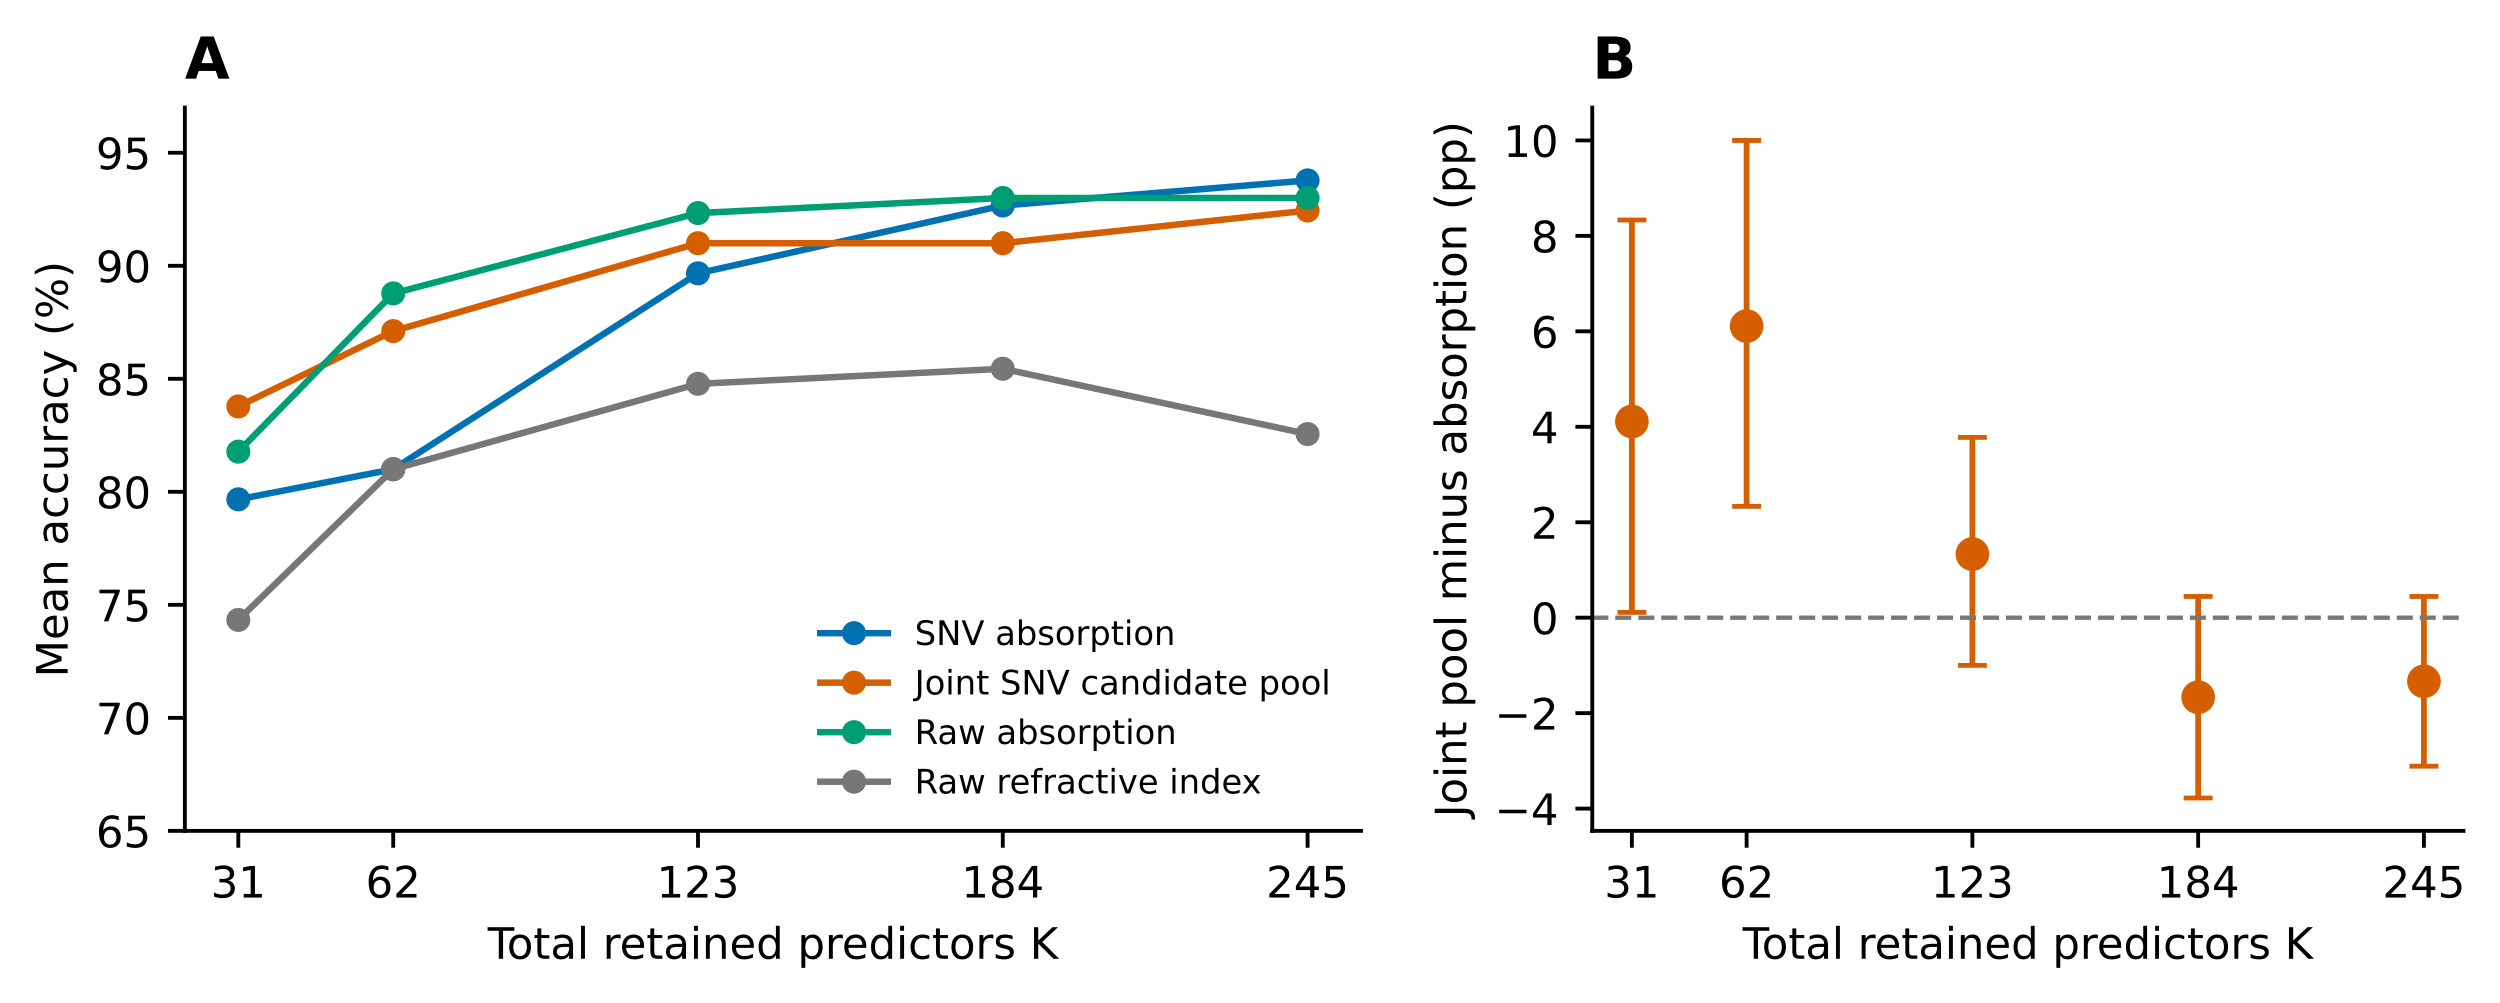
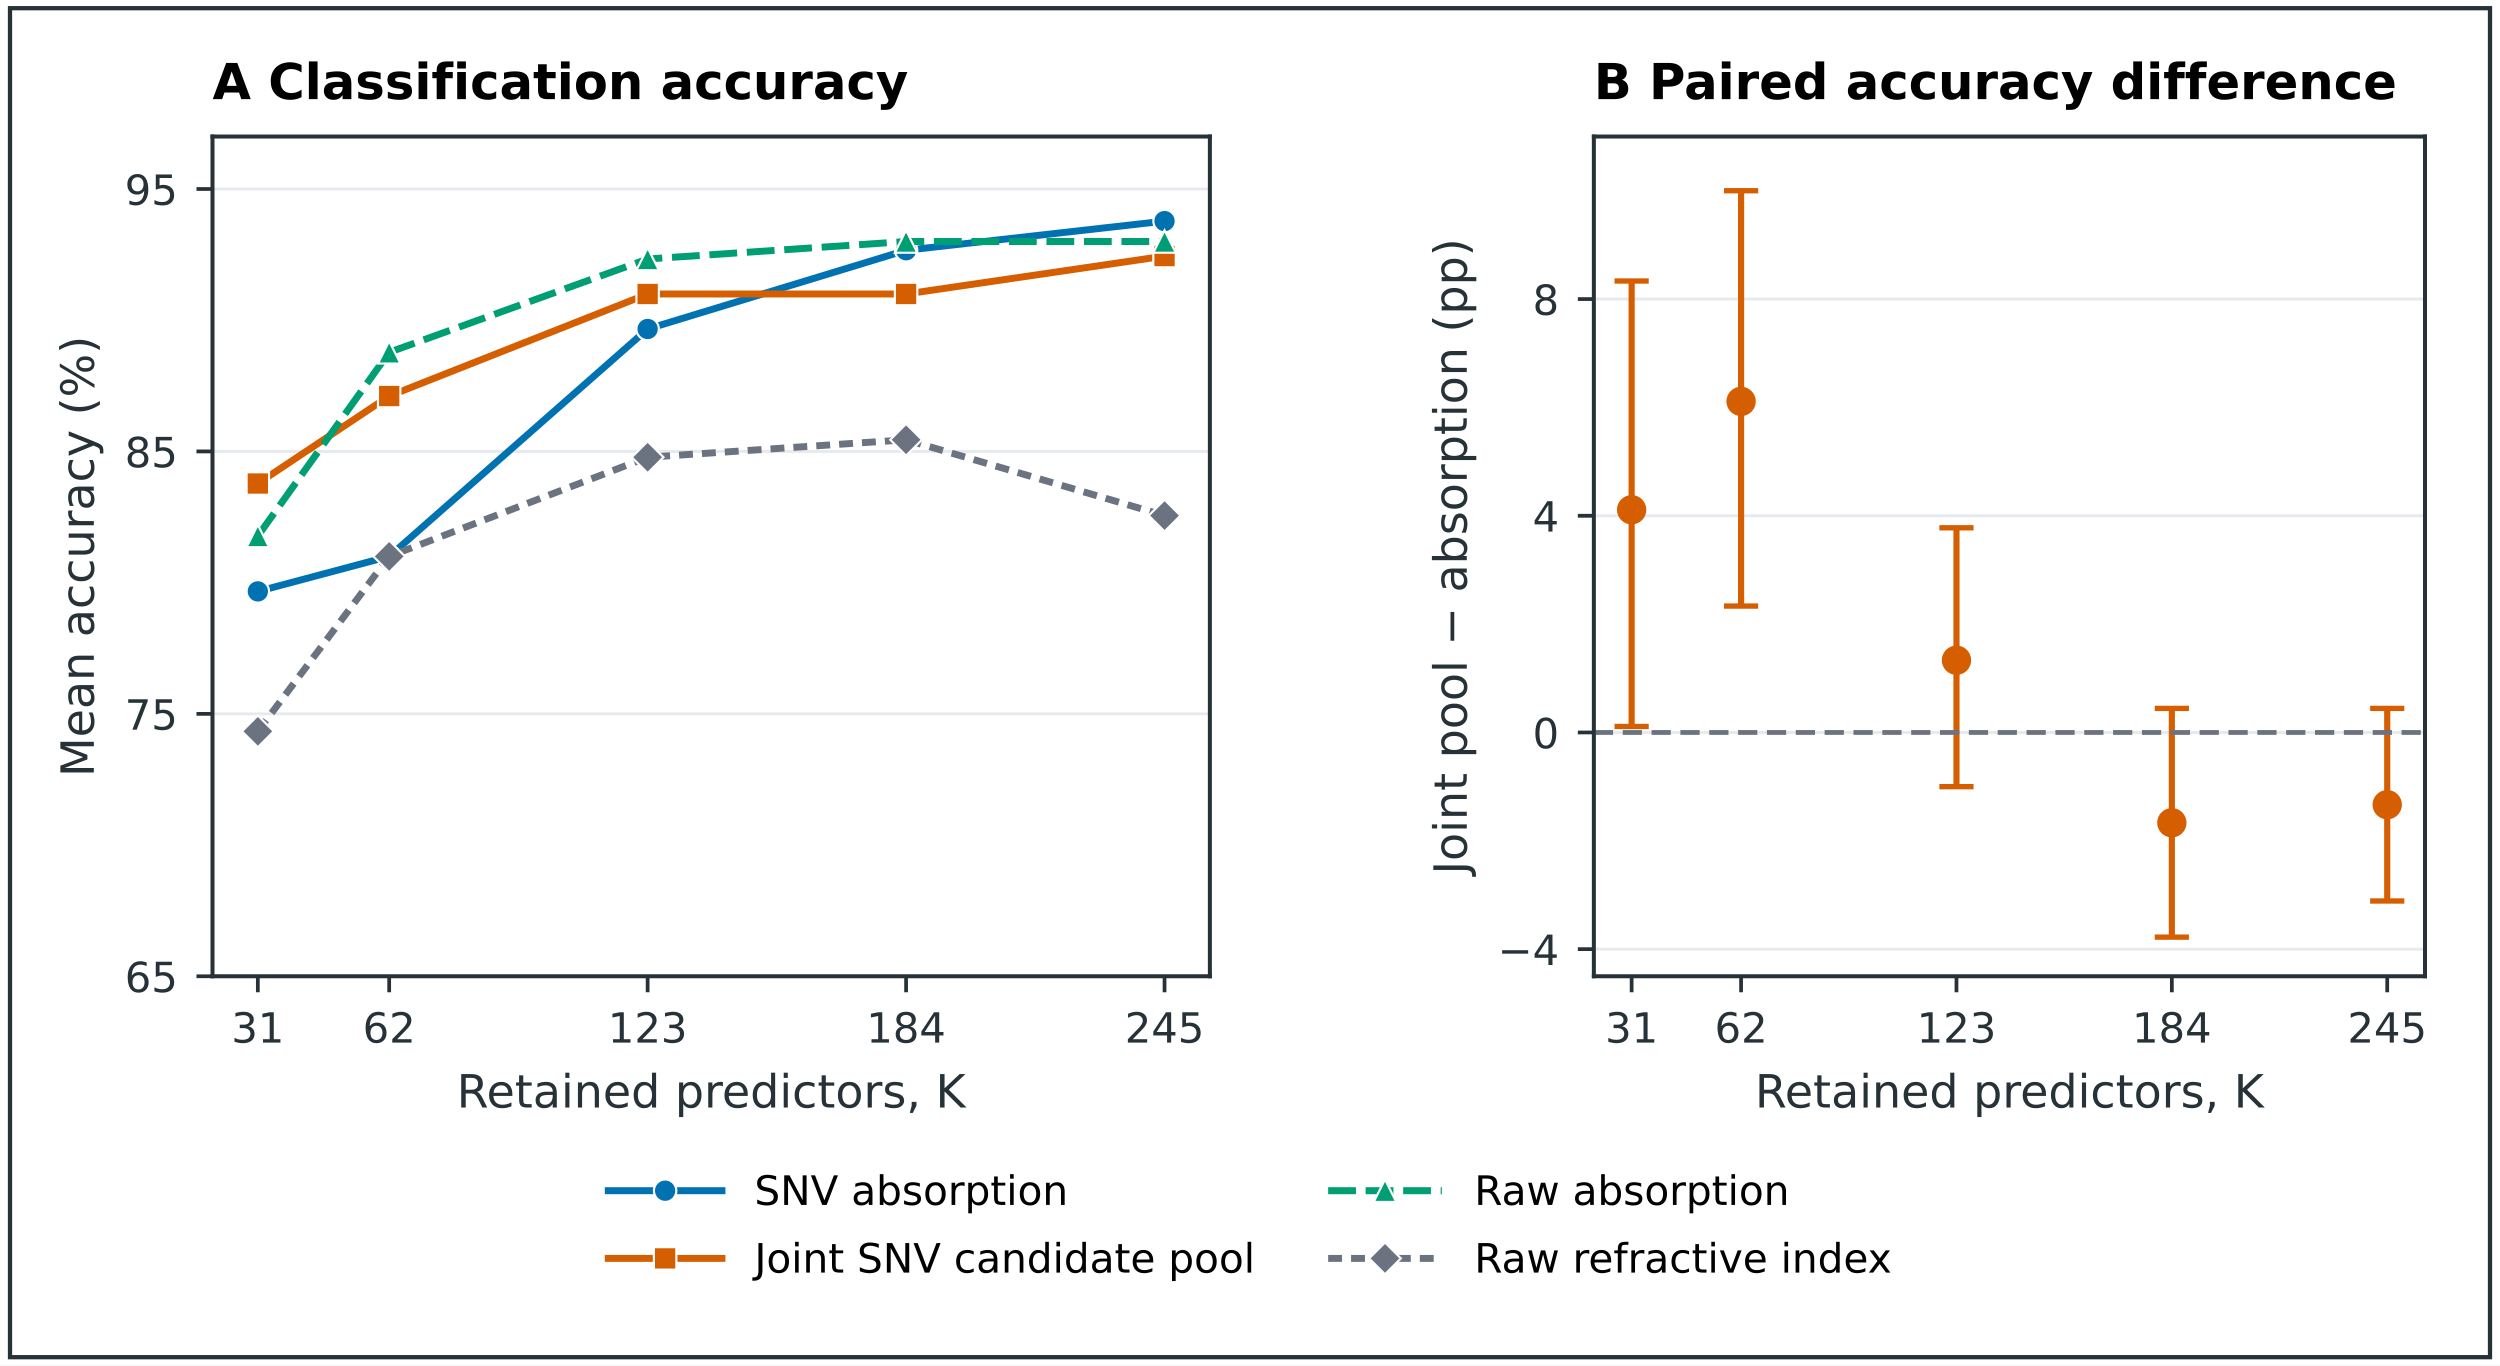
- <svg xmlns="http://www.w3.org/2000/svg" xmlns:xlink="http://www.w3.org/1999/xlink" width="518.826pt" height="208.05pt" viewBox="0 0 518.826 208.05" version="1.1">
+ <svg xmlns="http://www.w3.org/2000/svg" xmlns:xlink="http://www.w3.org/1999/xlink" width="468pt" height="255.6pt" viewBox="0 0 468 255.6" version="1.1">
  <defs>
    <style type="text/css">*{stroke-linejoin: round; stroke-linecap: butt}</style>
  </defs>
  <g id="figure_1">
    <g id="patch_1">
-       <path d="M 0 208.05  L 518.826 208.05  L 518.826 0  L 0 0  z " style="fill: #ffffff" />
+       <path d="M 0 255.6  L 468 255.6  L 468 0  L 0 0  z " style="fill: #ffffff" />
    </g>
    <g id="axes_1">
      <g id="patch_2">
-         <path d="M 38.363 172.43  L 282.456 172.43  L 282.456 22.322  L 38.363 22.322  z " style="fill: #ffffff" />
+         <path d="M 39.78 182.754  L 226.488 182.754  L 226.488 25.56  L 39.78 25.56  z " style="fill: #ffffff" />
      </g>
      <g id="matplotlib.axis_1">
        <g id="xtick_1">
          <g id="line2d_1">
            <defs>
-               <path id="mf575c976ce" d="M 0 0  L 0 3.5  " style="stroke: #000000; stroke-width: 0.8" />
+               <path id="m1b1be70667" d="M 0 0  L 0 3  " style="stroke: #263238; stroke-width: 0.7" />
            </defs>
            <g>
-               <use xlink:href="#mf575c976ce" x="49.458" y="172.43" style="stroke: #000000; stroke-width: 0.8" />
+               <use xlink:href="#m1b1be70667" x="48.267" y="182.754" style="fill: #263238; stroke: #263238; stroke-width: 0.7" />
            </g>
          </g>
          <g id="text_1">
-             <text style="font-size: 9px; font-family: 'DejaVu Sans'; text-anchor: middle" x="49.458" y="186.268" transform="rotate(-0 49.45795 186.2682)">31</text>
+             <text style="font-size: 7.8px; font-family: 'DejaVu Sans'; text-anchor: middle; fill: #263238" x="48.267" y="195.181" transform="rotate(-0 48.26671 195.1808)">31</text>
          </g>
        </g>
        <g id="xtick_2">
          <g id="line2d_2">
            <g>
-               <use xlink:href="#mf575c976ce" x="81.603" y="172.43" style="stroke: #000000; stroke-width: 0.8" />
+               <use xlink:href="#m1b1be70667" x="72.854" y="182.754" style="fill: #263238; stroke: #263238; stroke-width: 0.7" />
            </g>
          </g>
          <g id="text_2">
-             <text style="font-size: 9px; font-family: 'DejaVu Sans'; text-anchor: middle" x="81.603" y="186.268" transform="rotate(-0 81.60274 186.2682)">62</text>
+             <text style="font-size: 7.8px; font-family: 'DejaVu Sans'; text-anchor: middle; fill: #263238" x="72.854" y="195.181" transform="rotate(-0 72.85439 195.1808)">62</text>
          </g>
        </g>
        <g id="xtick_3">
          <g id="line2d_3">
            <g>
-               <use xlink:href="#mf575c976ce" x="144.855" y="172.43" style="stroke: #000000; stroke-width: 0.8" />
+               <use xlink:href="#m1b1be70667" x="121.237" y="182.754" style="fill: #263238; stroke: #263238; stroke-width: 0.7" />
            </g>
          </g>
          <g id="text_3">
-             <text style="font-size: 9px; font-family: 'DejaVu Sans'; text-anchor: middle" x="144.855" y="186.268" transform="rotate(-0 144.8554 186.2682)">123</text>
+             <text style="font-size: 7.8px; font-family: 'DejaVu Sans'; text-anchor: middle; fill: #263238" x="121.237" y="195.181" transform="rotate(-0 121.2366 195.1808)">123</text>
          </g>
        </g>
        <g id="xtick_4">
          <g id="line2d_4">
            <g>
-               <use xlink:href="#mf575c976ce" x="208.108" y="172.43" style="stroke: #000000; stroke-width: 0.8" />
+               <use xlink:href="#m1b1be70667" x="169.619" y="182.754" style="fill: #263238; stroke: #263238; stroke-width: 0.7" />
            </g>
          </g>
          <g id="text_4">
-             <text style="font-size: 9px; font-family: 'DejaVu Sans'; text-anchor: middle" x="208.108" y="186.268" transform="rotate(-0 208.108 186.2682)">184</text>
+             <text style="font-size: 7.8px; font-family: 'DejaVu Sans'; text-anchor: middle; fill: #263238" x="169.619" y="195.181" transform="rotate(-0 169.6188 195.1808)">184</text>
          </g>
        </g>
        <g id="xtick_5">
          <g id="line2d_5">
            <g>
-               <use xlink:href="#mf575c976ce" x="271.361" y="172.43" style="stroke: #000000; stroke-width: 0.8" />
+               <use xlink:href="#m1b1be70667" x="218.001" y="182.754" style="fill: #263238; stroke: #263238; stroke-width: 0.7" />
            </g>
          </g>
          <g id="text_5">
-             <text style="font-size: 9px; font-family: 'DejaVu Sans'; text-anchor: middle" x="271.361" y="186.268" transform="rotate(-0 271.3607 186.2682)">245</text>
+             <text style="font-size: 7.8px; font-family: 'DejaVu Sans'; text-anchor: middle; fill: #263238" x="218.001" y="195.181" transform="rotate(-0 218.001 195.1808)">245</text>
          </g>
        </g>
        <g id="text_6">
-           <text style="font-size: 9px; font-family: 'DejaVu Sans'; text-anchor: middle" x="160.409" y="198.979" transform="rotate(-0 160.4093 198.9785)">Total retained predictors K</text>
+           <text style="font-size: 8.6px; font-family: 'DejaVu Sans'; text-anchor: middle; fill: #263238" x="133.134" y="207.338" transform="rotate(-0 133.1339 207.3376)">Retained predictors, K</text>
        </g>
      </g>
      <g id="matplotlib.axis_2">
        <g id="ytick_1">
          <g id="line2d_6">
+             <path d="M 39.78 182.754  L 226.488 182.754  " clip-path="url(#p1dfb29a279)" style="fill: none; stroke: #e6e9ed; stroke-width: 0.55; stroke-linecap: square" />
+           </g>
+           <g id="line2d_7">
            <defs>
-               <path id="m5dc27bcf8a" d="M 0 0  L -3.5 0  " style="stroke: #000000; stroke-width: 0.8" />
+               <path id="m1a079ee093" d="M 0 0  L -3 0  " style="stroke: #263238; stroke-width: 0.7" />
            </defs>
            <g>
-               <use xlink:href="#m5dc27bcf8a" x="38.363" y="172.43" style="stroke: #000000; stroke-width: 0.8" />
+               <use xlink:href="#m1a079ee093" x="39.78" y="182.754" style="fill: #263238; stroke: #263238; stroke-width: 0.7" />
            </g>
          </g>
          <g id="text_7">
-             <text style="font-size: 9px; font-family: 'DejaVu Sans'; text-anchor: end" x="31.363" y="175.849" transform="rotate(-0 31.36281 175.8489)">65</text>
+             <text style="font-size: 7.8px; font-family: 'DejaVu Sans'; text-anchor: end; fill: #263238" x="33.28" y="185.717" transform="rotate(-0 33.28 185.7174)">65</text>
          </g>
        </g>
        <g id="ytick_2">
-           <g id="line2d_7">
-             <g>
-               <use xlink:href="#m5dc27bcf8a" x="38.363" y="148.975" style="stroke: #000000; stroke-width: 0.8" />
+           <g id="line2d_8">
+             <path d="M 39.78 133.631  L 226.488 133.631  " clip-path="url(#p1dfb29a279)" style="fill: none; stroke: #e6e9ed; stroke-width: 0.55; stroke-linecap: square" />
+           </g>
+           <g id="line2d_9">
+             <g>
+               <use xlink:href="#m1a079ee093" x="39.78" y="133.631" style="fill: #263238; stroke: #263238; stroke-width: 0.7" />
            </g>
          </g>
          <g id="text_8">
-             <text style="font-size: 9px; font-family: 'DejaVu Sans'; text-anchor: end" x="31.363" y="152.395" transform="rotate(-0 31.36281 152.3947)">70</text>
+             <text style="font-size: 7.8px; font-family: 'DejaVu Sans'; text-anchor: end; fill: #263238" x="33.28" y="136.594" transform="rotate(-0 33.28 136.5943)">75</text>
          </g>
        </g>
        <g id="ytick_3">
-           <g id="line2d_8">
-             <g>
-               <use xlink:href="#m5dc27bcf8a" x="38.363" y="125.521" style="stroke: #000000; stroke-width: 0.8" />
+           <g id="line2d_10">
+             <path d="M 39.78 84.508  L 226.488 84.508  " clip-path="url(#p1dfb29a279)" style="fill: none; stroke: #e6e9ed; stroke-width: 0.55; stroke-linecap: square" />
+           </g>
+           <g id="line2d_11">
+             <g>
+               <use xlink:href="#m1a079ee093" x="39.78" y="84.508" style="fill: #263238; stroke: #263238; stroke-width: 0.7" />
            </g>
          </g>
          <g id="text_9">
-             <text style="font-size: 9px; font-family: 'DejaVu Sans'; text-anchor: end" x="31.363" y="128.94" transform="rotate(-0 31.36281 128.9404)">75</text>
+             <text style="font-size: 7.8px; font-family: 'DejaVu Sans'; text-anchor: end; fill: #263238" x="33.28" y="87.471" transform="rotate(-0 33.28 87.47114)">85</text>
          </g>
        </g>
        <g id="ytick_4">
-           <g id="line2d_9">
-             <g>
-               <use xlink:href="#m5dc27bcf8a" x="38.363" y="102.067" style="stroke: #000000; stroke-width: 0.8" />
+           <g id="line2d_12">
+             <path d="M 39.78 35.385  L 226.488 35.385  " clip-path="url(#p1dfb29a279)" style="fill: none; stroke: #e6e9ed; stroke-width: 0.55; stroke-linecap: square" />
+           </g>
+           <g id="line2d_13">
+             <g>
+               <use xlink:href="#m1a079ee093" x="39.78" y="35.385" style="fill: #263238; stroke: #263238; stroke-width: 0.7" />
            </g>
          </g>
          <g id="text_10">
-             <text style="font-size: 9px; font-family: 'DejaVu Sans'; text-anchor: end" x="31.363" y="105.486" transform="rotate(-0 31.36281 105.4862)">80</text>
-           </g>
-         </g>
-         <g id="ytick_5">
-           <g id="line2d_10">
-             <g>
-               <use xlink:href="#m5dc27bcf8a" x="38.363" y="78.613" style="stroke: #000000; stroke-width: 0.8" />
-             </g>
-           </g>
-           <g id="text_11">
-             <text style="font-size: 9px; font-family: 'DejaVu Sans'; text-anchor: end" x="31.363" y="82.032" transform="rotate(-0 31.36281 82.03191)">85</text>
-           </g>
-         </g>
-         <g id="ytick_6">
-           <g id="line2d_11">
-             <g>
-               <use xlink:href="#m5dc27bcf8a" x="38.363" y="55.158" style="stroke: #000000; stroke-width: 0.8" />
-             </g>
-           </g>
-           <g id="text_12">
-             <text style="font-size: 9px; font-family: 'DejaVu Sans'; text-anchor: end" x="31.363" y="58.578" transform="rotate(-0 31.36281 58.57766)">90</text>
-           </g>
-         </g>
-         <g id="ytick_7">
-           <g id="line2d_12">
-             <g>
-               <use xlink:href="#m5dc27bcf8a" x="38.363" y="31.704" style="stroke: #000000; stroke-width: 0.8" />
-             </g>
-           </g>
-           <g id="text_13">
-             <text style="font-size: 9px; font-family: 'DejaVu Sans'; text-anchor: end" x="31.363" y="35.123" transform="rotate(-0 31.36281 35.12341)">95</text>
-           </g>
-         </g>
-         <g id="text_14">
-           <text style="font-size: 9px; font-family: 'DejaVu Sans'; text-anchor: middle" x="14.039" y="97.376" transform="rotate(-90 14.03859 97.37601)">Mean accuracy (%)</text>
-         </g>
-       </g>
-       <g id="line2d_13">
-         <path d="M 49.458 103.63  L 81.603 97.376  L 144.855 56.722  L 208.108 42.649  L 271.361 37.437  " clip-path="url(#pa8589ec2aa)" style="fill: none; stroke: #0072b2; stroke-width: 1.35; stroke-linecap: square" />
-         <defs>
-           <path id="m57467e9662" d="M 0 2  C 0.53 2 1.039 1.789 1.414 1.414  C 1.789 1.039 2 0.53 2 0  C 2 -0.53 1.789 -1.039 1.414 -1.414  C 1.039 -1.789 0.53 -2 0 -2  C -0.53 -2 -1.039 -1.789 -1.414 -1.414  C -1.789 -1.039 -2 -0.53 -2 0  C -2 0.53 -1.789 1.039 -1.414 1.414  C -1.039 1.789 -0.53 2 0 2  z " style="stroke: #0072b2" />
-         </defs>
-         <g clip-path="url(#pa8589ec2aa)">
-           <use xlink:href="#m57467e9662" x="49.458" y="103.63" style="fill: #0072b2; stroke: #0072b2" />
-           <use xlink:href="#m57467e9662" x="81.603" y="97.376" style="fill: #0072b2; stroke: #0072b2" />
-           <use xlink:href="#m57467e9662" x="144.855" y="56.722" style="fill: #0072b2; stroke: #0072b2" />
-           <use xlink:href="#m57467e9662" x="208.108" y="42.649" style="fill: #0072b2; stroke: #0072b2" />
-           <use xlink:href="#m57467e9662" x="271.361" y="37.437" style="fill: #0072b2; stroke: #0072b2" />
+             <text style="font-size: 7.8px; font-family: 'DejaVu Sans'; text-anchor: end; fill: #263238" x="33.28" y="38.348" transform="rotate(-0 33.28 38.34802)">95</text>
+           </g>
+         </g>
+         <g id="text_11">
+           <text style="font-size: 8.6px; font-family: 'DejaVu Sans'; text-anchor: middle; fill: #263238" x="17.566" y="104.157" transform="rotate(-90 17.56597 104.157)">Mean accuracy (%)</text>
        </g>
      </g>
      <g id="line2d_14">
-         <path d="M 49.458 84.346  L 81.603 68.71  L 144.855 50.468  L 208.108 50.468  L 271.361 43.692  " clip-path="url(#pa8589ec2aa)" style="fill: none; stroke: #d55e00; stroke-width: 1.35; stroke-linecap: square" />
-         <defs>
-           <path id="m0051be40e2" d="M 0 2  C 0.53 2 1.039 1.789 1.414 1.414  C 1.789 1.039 2 0.53 2 0  C 2 -0.53 1.789 -1.039 1.414 -1.414  C 1.039 -1.789 0.53 -2 0 -2  C -0.53 -2 -1.039 -1.789 -1.414 -1.414  C -1.789 -1.039 -2 -0.53 -2 0  C -2 0.53 -1.789 1.039 -1.414 1.414  C -1.039 1.789 -0.53 2 0 2  z " style="stroke: #d55e00" />
-         </defs>
-         <g clip-path="url(#pa8589ec2aa)">
-           <use xlink:href="#m0051be40e2" x="49.458" y="84.346" style="fill: #d55e00; stroke: #d55e00" />
-           <use xlink:href="#m0051be40e2" x="81.603" y="68.71" style="fill: #d55e00; stroke: #d55e00" />
-           <use xlink:href="#m0051be40e2" x="144.855" y="50.468" style="fill: #d55e00; stroke: #d55e00" />
-           <use xlink:href="#m0051be40e2" x="208.108" y="50.468" style="fill: #d55e00; stroke: #d55e00" />
-           <use xlink:href="#m0051be40e2" x="271.361" y="43.692" style="fill: #d55e00; stroke: #d55e00" />
+         <path d="M 48.267 110.707  L 72.854 104.157  L 121.237 61.584  L 169.619 46.847  L 218.001 41.389  " clip-path="url(#p1dfb29a279)" style="fill: none; stroke: #0072b2; stroke-width: 1.3; stroke-linecap: square" />
+         <defs>
+           <path id="mb571ac31fa" d="M 0 2.1  C 0.557 2.1 1.091 1.879 1.485 1.485  C 1.879 1.091 2.1 0.557 2.1 0  C 2.1 -0.557 1.879 -1.091 1.485 -1.485  C 1.091 -1.879 0.557 -2.1 0 -2.1  C -0.557 -2.1 -1.091 -1.879 -1.485 -1.485  C -1.879 -1.091 -2.1 -0.557 -2.1 0  C -2.1 0.557 -1.879 1.091 -1.485 1.485  C -1.091 1.879 -0.557 2.1 0 2.1  z " style="stroke: #ffffff; stroke-width: 0.4" />
+         </defs>
+         <g clip-path="url(#p1dfb29a279)">
+           <use xlink:href="#mb571ac31fa" x="48.267" y="110.707" style="fill: #0072b2; stroke: #ffffff; stroke-width: 0.4" />
+           <use xlink:href="#mb571ac31fa" x="72.854" y="104.157" style="fill: #0072b2; stroke: #ffffff; stroke-width: 0.4" />
+           <use xlink:href="#mb571ac31fa" x="121.237" y="61.584" style="fill: #0072b2; stroke: #ffffff; stroke-width: 0.4" />
+           <use xlink:href="#mb571ac31fa" x="169.619" y="46.847" style="fill: #0072b2; stroke: #ffffff; stroke-width: 0.4" />
+           <use xlink:href="#mb571ac31fa" x="218.001" y="41.389" style="fill: #0072b2; stroke: #ffffff; stroke-width: 0.4" />
        </g>
      </g>
      <g id="line2d_15">
-         <path d="M 49.458 93.728  L 81.603 60.892  L 144.855 44.213  L 208.108 41.086  L 271.361 41.086  " clip-path="url(#pa8589ec2aa)" style="fill: none; stroke: #009e73; stroke-width: 1.35; stroke-linecap: square" />
-         <defs>
-           <path id="m05fef86a44" d="M 0 2  C 0.53 2 1.039 1.789 1.414 1.414  C 1.789 1.039 2 0.53 2 0  C 2 -0.53 1.789 -1.039 1.414 -1.414  C 1.039 -1.789 0.53 -2 0 -2  C -0.53 -2 -1.039 -1.789 -1.414 -1.414  C -1.789 -1.039 -2 -0.53 -2 0  C -2 0.53 -1.789 1.039 -1.414 1.414  C -1.039 1.789 -0.53 2 0 2  z " style="stroke: #009e73" />
-         </defs>
-         <g clip-path="url(#pa8589ec2aa)">
-           <use xlink:href="#m05fef86a44" x="49.458" y="93.728" style="fill: #009e73; stroke: #009e73" />
-           <use xlink:href="#m05fef86a44" x="81.603" y="60.892" style="fill: #009e73; stroke: #009e73" />
-           <use xlink:href="#m05fef86a44" x="144.855" y="44.213" style="fill: #009e73; stroke: #009e73" />
-           <use xlink:href="#m05fef86a44" x="208.108" y="41.086" style="fill: #009e73; stroke: #009e73" />
-           <use xlink:href="#m05fef86a44" x="271.361" y="41.086" style="fill: #009e73; stroke: #009e73" />
+         <path d="M 48.267 90.512  L 72.854 74.137  L 121.237 55.034  L 169.619 55.034  L 218.001 47.938  " clip-path="url(#p1dfb29a279)" style="fill: none; stroke: #d55e00; stroke-width: 1.3; stroke-linecap: square" />
+         <defs>
+           <path id="m052ee39842" d="M -2.1 2.1  L 2.1 2.1  L 2.1 -2.1  L -2.1 -2.1  z " style="stroke: #ffffff; stroke-width: 0.4; stroke-linejoin: miter" />
+         </defs>
+         <g clip-path="url(#p1dfb29a279)">
+           <use xlink:href="#m052ee39842" x="48.267" y="90.512" style="fill: #d55e00; stroke: #ffffff; stroke-width: 0.4; stroke-linejoin: miter" />
+           <use xlink:href="#m052ee39842" x="72.854" y="74.137" style="fill: #d55e00; stroke: #ffffff; stroke-width: 0.4; stroke-linejoin: miter" />
+           <use xlink:href="#m052ee39842" x="121.237" y="55.034" style="fill: #d55e00; stroke: #ffffff; stroke-width: 0.4; stroke-linejoin: miter" />
+           <use xlink:href="#m052ee39842" x="169.619" y="55.034" style="fill: #d55e00; stroke: #ffffff; stroke-width: 0.4; stroke-linejoin: miter" />
+           <use xlink:href="#m052ee39842" x="218.001" y="47.938" style="fill: #d55e00; stroke: #ffffff; stroke-width: 0.4; stroke-linejoin: miter" />
        </g>
      </g>
      <g id="line2d_16">
-         <path d="M 49.458 128.648  L 81.603 97.376  L 144.855 79.655  L 208.108 76.528  L 271.361 90.079  " clip-path="url(#pa8589ec2aa)" style="fill: none; stroke: #777777; stroke-width: 1.35; stroke-linecap: square" />
-         <defs>
-           <path id="mbfb4251f4c" d="M 0 2  C 0.53 2 1.039 1.789 1.414 1.414  C 1.789 1.039 2 0.53 2 0  C 2 -0.53 1.789 -1.039 1.414 -1.414  C 1.039 -1.789 0.53 -2 0 -2  C -0.53 -2 -1.039 -1.789 -1.414 -1.414  C -1.789 -1.039 -2 -0.53 -2 0  C -2 0.53 -1.789 1.039 -1.414 1.414  C -1.039 1.789 -0.53 2 0 2  z " style="stroke: #777777" />
-         </defs>
-         <g clip-path="url(#pa8589ec2aa)">
-           <use xlink:href="#mbfb4251f4c" x="49.458" y="128.648" style="fill: #777777; stroke: #777777" />
-           <use xlink:href="#mbfb4251f4c" x="81.603" y="97.376" style="fill: #777777; stroke: #777777" />
-           <use xlink:href="#mbfb4251f4c" x="144.855" y="79.655" style="fill: #777777; stroke: #777777" />
-           <use xlink:href="#mbfb4251f4c" x="208.108" y="76.528" style="fill: #777777; stroke: #777777" />
-           <use xlink:href="#mbfb4251f4c" x="271.361" y="90.079" style="fill: #777777; stroke: #777777" />
+         <path d="M 48.267 100.336  L 72.854 65.95  L 121.237 48.484  L 169.619 45.209  L 218.001 45.209  " clip-path="url(#p1dfb29a279)" style="fill: none; stroke-dasharray: 5.2,1.82; stroke-dashoffset: 0; stroke: #009e73; stroke-width: 1.3" />
+         <defs>
+           <path id="mc644cef166" d="M 0 -2.1  L -2.1 2.1  L 2.1 2.1  z " style="stroke: #ffffff; stroke-width: 0.4; stroke-linejoin: miter" />
+         </defs>
+         <g clip-path="url(#p1dfb29a279)">
+           <use xlink:href="#mc644cef166" x="48.267" y="100.336" style="fill: #009e73; stroke: #ffffff; stroke-width: 0.4; stroke-linejoin: miter" />
+           <use xlink:href="#mc644cef166" x="72.854" y="65.95" style="fill: #009e73; stroke: #ffffff; stroke-width: 0.4; stroke-linejoin: miter" />
+           <use xlink:href="#mc644cef166" x="121.237" y="48.484" style="fill: #009e73; stroke: #ffffff; stroke-width: 0.4; stroke-linejoin: miter" />
+           <use xlink:href="#mc644cef166" x="169.619" y="45.209" style="fill: #009e73; stroke: #ffffff; stroke-width: 0.4; stroke-linejoin: miter" />
+           <use xlink:href="#mc644cef166" x="218.001" y="45.209" style="fill: #009e73; stroke: #ffffff; stroke-width: 0.4; stroke-linejoin: miter" />
+         </g>
+       </g>
+       <g id="line2d_17">
+         <path d="M 48.267 136.906  L 72.854 104.157  L 121.237 85.599  L 169.619 82.325  L 218.001 96.516  " clip-path="url(#p1dfb29a279)" style="fill: none; stroke-dasharray: 2.6,1.69; stroke-dashoffset: 0; stroke: #6b7280; stroke-width: 1.3" />
+         <defs>
+           <path id="m33e0a582ea" d="M -0 2.97  L 2.97 0  L 0 -2.97  L -2.97 -0  z " style="stroke: #ffffff; stroke-width: 0.4; stroke-linejoin: miter" />
+         </defs>
+         <g clip-path="url(#p1dfb29a279)">
+           <use xlink:href="#m33e0a582ea" x="48.267" y="136.906" style="fill: #6b7280; stroke: #ffffff; stroke-width: 0.4; stroke-linejoin: miter" />
+           <use xlink:href="#m33e0a582ea" x="72.854" y="104.157" style="fill: #6b7280; stroke: #ffffff; stroke-width: 0.4; stroke-linejoin: miter" />
+           <use xlink:href="#m33e0a582ea" x="121.237" y="85.599" style="fill: #6b7280; stroke: #ffffff; stroke-width: 0.4; stroke-linejoin: miter" />
+           <use xlink:href="#m33e0a582ea" x="169.619" y="82.325" style="fill: #6b7280; stroke: #ffffff; stroke-width: 0.4; stroke-linejoin: miter" />
+           <use xlink:href="#m33e0a582ea" x="218.001" y="96.516" style="fill: #6b7280; stroke: #ffffff; stroke-width: 0.4; stroke-linejoin: miter" />
        </g>
      </g>
      <g id="patch_3">
-         <path d="M 38.363 172.43  L 38.363 22.322  " style="fill: none; stroke: #000000; stroke-width: 0.8; stroke-linejoin: miter; stroke-linecap: square" />
+         <path d="M 39.78 182.754  L 39.78 25.56  " style="fill: none; stroke: #263238; stroke-width: 0.75; stroke-linejoin: miter; stroke-linecap: square" />
      </g>
      <g id="patch_4">
-         <path d="M 38.363 172.43  L 282.456 172.43  " style="fill: none; stroke: #000000; stroke-width: 0.8; stroke-linejoin: miter; stroke-linecap: square" />
-       </g>
-       <g id="text_15">
-         <text style="font-weight: 700; font-size: 12px; font-family: 'DejaVu Sans'; text-anchor: start" x="38.363" y="16.318" transform="rotate(-0 38.36281 16.31812)">A</text>
-       </g>
-       <g id="legend_1">
-         <g id="line2d_17">
-           <path d="M 170.236 131.4  L 177.236 131.4  L 184.236 131.4  " style="fill: none; stroke: #0072b2; stroke-width: 1.35; stroke-linecap: square" />
-           <g>
-             <use xlink:href="#m57467e9662" x="177.236" y="131.4" style="fill: #0072b2; stroke: #0072b2" />
-           </g>
-         </g>
-         <g id="text_16">
-           <text style="font-size: 7px; font-family: 'DejaVu Sans'; text-anchor: start" x="189.836" y="133.85" transform="rotate(-0 189.836 133.8498)">SNV absorption</text>
-         </g>
-         <g id="line2d_18">
-           <path d="M 170.236 141.674  L 177.236 141.674  L 184.236 141.674  " style="fill: none; stroke: #d55e00; stroke-width: 1.35; stroke-linecap: square" />
-           <g>
-             <use xlink:href="#m0051be40e2" x="177.236" y="141.674" style="fill: #d55e00; stroke: #d55e00" />
-           </g>
-         </g>
-         <g id="text_17">
-           <text style="font-size: 7px; font-family: 'DejaVu Sans'; text-anchor: start" x="189.836" y="144.124" transform="rotate(-0 189.836 144.1245)">Joint SNV candidate pool</text>
-         </g>
-         <g id="line2d_19">
-           <path d="M 170.236 151.949  L 177.236 151.949  L 184.236 151.949  " style="fill: none; stroke: #009e73; stroke-width: 1.35; stroke-linecap: square" />
-           <g>
-             <use xlink:href="#m05fef86a44" x="177.236" y="151.949" style="fill: #009e73; stroke: #009e73" />
-           </g>
-         </g>
-         <g id="text_18">
-           <text style="font-size: 7px; font-family: 'DejaVu Sans'; text-anchor: start" x="189.836" y="154.399" transform="rotate(-0 189.836 154.3991)">Raw absorption</text>
-         </g>
-         <g id="line2d_20">
-           <path d="M 170.236 162.224  L 177.236 162.224  L 184.236 162.224  " style="fill: none; stroke: #777777; stroke-width: 1.35; stroke-linecap: square" />
-           <g>
-             <use xlink:href="#mbfb4251f4c" x="177.236" y="162.224" style="fill: #777777; stroke: #777777" />
-           </g>
-         </g>
-         <g id="text_19">
-           <text style="font-size: 7px; font-family: 'DejaVu Sans'; text-anchor: start" x="189.836" y="164.674" transform="rotate(-0 189.836 164.6738)">Raw refractive index</text>
-         </g>
+         <path d="M 226.488 182.754  L 226.488 25.56  " style="fill: none; stroke: #263238; stroke-width: 0.75; stroke-linejoin: miter; stroke-linecap: square" />
+       </g>
+       <g id="patch_5">
+         <path d="M 39.78 182.754  L 226.488 182.754  " style="fill: none; stroke: #263238; stroke-width: 0.75; stroke-linejoin: miter; stroke-linecap: square" />
+       </g>
+       <g id="patch_6">
+         <path d="M 39.78 25.56  L 226.488 25.56  " style="fill: none; stroke: #263238; stroke-width: 0.75; stroke-linejoin: miter; stroke-linecap: square" />
+       </g>
+       <g id="text_12">
+         <text style="font-weight: 700; font-size: 9.3px; font-family: 'DejaVu Sans'; text-anchor: start" x="39.78" y="18.56" transform="rotate(-0 39.78 18.56)">A  Classification accuracy</text>
      </g>
    </g>
    <g id="axes_2">
-       <g id="patch_5">
-         <path d="M 330.446 172.43  L 511.255 172.43  L 511.255 22.322  L 330.446 22.322  z " style="fill: #ffffff" />
+       <g id="patch_7">
+         <path d="M 298.37 182.754  L 453.96 182.754  L 453.96 25.56  L 298.37 25.56  z " style="fill: #ffffff" />
      </g>
      <g id="matplotlib.axis_3">
        <g id="xtick_6">
+           <g id="line2d_18">
+             <g>
+               <use xlink:href="#m1b1be70667" x="305.442" y="182.754" style="fill: #263238; stroke: #263238; stroke-width: 0.7" />
+             </g>
+           </g>
+           <g id="text_13">
+             <text style="font-size: 7.8px; font-family: 'DejaVu Sans'; text-anchor: middle; fill: #263238" x="305.442" y="195.181" transform="rotate(-0 305.4425 195.1808)">31</text>
+           </g>
+         </g>
+         <g id="xtick_7">
+           <g id="line2d_19">
+             <g>
+               <use xlink:href="#m1b1be70667" x="325.932" y="182.754" style="fill: #263238; stroke: #263238; stroke-width: 0.7" />
+             </g>
+           </g>
+           <g id="text_14">
+             <text style="font-size: 7.8px; font-family: 'DejaVu Sans'; text-anchor: middle; fill: #263238" x="325.932" y="195.181" transform="rotate(-0 325.9322 195.1808)">62</text>
+           </g>
+         </g>
+         <g id="xtick_8">
+           <g id="line2d_20">
+             <g>
+               <use xlink:href="#m1b1be70667" x="366.251" y="182.754" style="fill: #263238; stroke: #263238; stroke-width: 0.7" />
+             </g>
+           </g>
+           <g id="text_15">
+             <text style="font-size: 7.8px; font-family: 'DejaVu Sans'; text-anchor: middle; fill: #263238" x="366.251" y="195.181" transform="rotate(-0 366.2507 195.1808)">123</text>
+           </g>
+         </g>
+         <g id="xtick_9">
          <g id="line2d_21">
            <g>
-               <use xlink:href="#mf575c976ce" x="338.664" y="172.43" style="stroke: #000000; stroke-width: 0.8" />
+               <use xlink:href="#m1b1be70667" x="406.569" y="182.754" style="fill: #263238; stroke: #263238; stroke-width: 0.7" />
+             </g>
+           </g>
+           <g id="text_16">
+             <text style="font-size: 7.8px; font-family: 'DejaVu Sans'; text-anchor: middle; fill: #263238" x="406.569" y="195.181" transform="rotate(-0 406.5692 195.1808)">184</text>
+           </g>
+         </g>
+         <g id="xtick_10">
+           <g id="line2d_22">
+             <g>
+               <use xlink:href="#m1b1be70667" x="446.888" y="182.754" style="fill: #263238; stroke: #263238; stroke-width: 0.7" />
+             </g>
+           </g>
+           <g id="text_17">
+             <text style="font-size: 7.8px; font-family: 'DejaVu Sans'; text-anchor: middle; fill: #263238" x="446.888" y="195.181" transform="rotate(-0 446.8877 195.1808)">245</text>
+           </g>
+         </g>
+         <g id="text_18">
+           <text style="font-size: 8.6px; font-family: 'DejaVu Sans'; text-anchor: middle; fill: #263238" x="376.165" y="207.338" transform="rotate(-0 376.1651 207.3376)">Retained predictors, K</text>
+         </g>
+       </g>
+       <g id="matplotlib.axis_4">
+         <g id="ytick_5">
+           <g id="line2d_23">
+             <path d="M 298.37 177.683  L 453.96 177.683  " clip-path="url(#pdaad14fc38)" style="fill: none; stroke: #e6e9ed; stroke-width: 0.55; stroke-linecap: square" />
+           </g>
+           <g id="line2d_24">
+             <g>
+               <use xlink:href="#m1a079ee093" x="298.37" y="177.683" style="fill: #263238; stroke: #263238; stroke-width: 0.7" />
+             </g>
+           </g>
+           <g id="text_19">
+             <text style="font-size: 7.8px; font-family: 'DejaVu Sans'; text-anchor: end; fill: #263238" x="291.87" y="180.647" transform="rotate(-0 291.8702 180.6466)">−4</text>
+           </g>
+         </g>
+         <g id="ytick_6">
+           <g id="line2d_25">
+             <path d="M 298.37 137.117  L 453.96 137.117  " clip-path="url(#pdaad14fc38)" style="fill: none; stroke: #e6e9ed; stroke-width: 0.55; stroke-linecap: square" />
+           </g>
+           <g id="line2d_26">
+             <g>
+               <use xlink:href="#m1a079ee093" x="298.37" y="137.117" style="fill: #263238; stroke: #263238; stroke-width: 0.7" />
            </g>
          </g>
          <g id="text_20">
-             <text style="font-size: 9px; font-family: 'DejaVu Sans'; text-anchor: middle" x="338.664" y="186.268" transform="rotate(-0 338.6644 186.2682)">31</text>
-           </g>
-         </g>
-         <g id="xtick_7">
-           <g id="line2d_22">
-             <g>
-               <use xlink:href="#mf575c976ce" x="362.475" y="172.43" style="stroke: #000000; stroke-width: 0.8" />
+             <text style="font-size: 7.8px; font-family: 'DejaVu Sans'; text-anchor: end; fill: #263238" x="291.87" y="140.08" transform="rotate(-0 291.8702 140.0804)">0</text>
+           </g>
+         </g>
+         <g id="ytick_7">
+           <g id="line2d_27">
+             <path d="M 298.37 96.551  L 453.96 96.551  " clip-path="url(#pdaad14fc38)" style="fill: none; stroke: #e6e9ed; stroke-width: 0.55; stroke-linecap: square" />
+           </g>
+           <g id="line2d_28">
+             <g>
+               <use xlink:href="#m1a079ee093" x="298.37" y="96.551" style="fill: #263238; stroke: #263238; stroke-width: 0.7" />
            </g>
          </g>
          <g id="text_21">
-             <text style="font-size: 9px; font-family: 'DejaVu Sans'; text-anchor: middle" x="362.475" y="186.268" transform="rotate(-0 362.4754 186.2682)">62</text>
-           </g>
-         </g>
-         <g id="xtick_8">
-           <g id="line2d_23">
-             <g>
-               <use xlink:href="#mf575c976ce" x="409.329" y="172.43" style="stroke: #000000; stroke-width: 0.8" />
+             <text style="font-size: 7.8px; font-family: 'DejaVu Sans'; text-anchor: end; fill: #263238" x="291.87" y="99.514" transform="rotate(-0 291.8702 99.51423)">4</text>
+           </g>
+         </g>
+         <g id="ytick_8">
+           <g id="line2d_29">
+             <path d="M 298.37 55.985  L 453.96 55.985  " clip-path="url(#pdaad14fc38)" style="fill: none; stroke: #e6e9ed; stroke-width: 0.55; stroke-linecap: square" />
+           </g>
+           <g id="line2d_30">
+             <g>
+               <use xlink:href="#m1a079ee093" x="298.37" y="55.985" style="fill: #263238; stroke: #263238; stroke-width: 0.7" />
            </g>
          </g>
          <g id="text_22">
-             <text style="font-size: 9px; font-family: 'DejaVu Sans'; text-anchor: middle" x="409.329" y="186.268" transform="rotate(-0 409.3292 186.2682)">123</text>
-           </g>
-         </g>
-         <g id="xtick_9">
-           <g id="line2d_24">
-             <g>
-               <use xlink:href="#mf575c976ce" x="456.183" y="172.43" style="stroke: #000000; stroke-width: 0.8" />
-             </g>
-           </g>
-           <g id="text_23">
-             <text style="font-size: 9px; font-family: 'DejaVu Sans'; text-anchor: middle" x="456.183" y="186.268" transform="rotate(-0 456.183 186.2682)">184</text>
-           </g>
-         </g>
-         <g id="xtick_10">
-           <g id="line2d_25">
-             <g>
-               <use xlink:href="#mf575c976ce" x="503.037" y="172.43" style="stroke: #000000; stroke-width: 0.8" />
-             </g>
-           </g>
-           <g id="text_24">
-             <text style="font-size: 9px; font-family: 'DejaVu Sans'; text-anchor: middle" x="503.037" y="186.268" transform="rotate(-0 503.0368 186.2682)">245</text>
-           </g>
-         </g>
-         <g id="text_25">
-           <text style="font-size: 9px; font-family: 'DejaVu Sans'; text-anchor: middle" x="420.851" y="198.979" transform="rotate(-0 420.8506 198.9785)">Total retained predictors K</text>
-         </g>
-       </g>
-       <g id="matplotlib.axis_4">
-         <g id="ytick_8">
-           <g id="line2d_26">
-             <g>
-               <use xlink:href="#m5dc27bcf8a" x="330.446" y="167.808" style="stroke: #000000; stroke-width: 0.8" />
-             </g>
-           </g>
-           <g id="text_26">
-             <text style="font-size: 9px; font-family: 'DejaVu Sans'; text-anchor: end" x="323.446" y="171.227" transform="rotate(-0 323.4458 171.2268)">−4</text>
-           </g>
-         </g>
-         <g id="ytick_9">
-           <g id="line2d_27">
-             <g>
-               <use xlink:href="#m5dc27bcf8a" x="330.446" y="147.999" style="stroke: #000000; stroke-width: 0.8" />
-             </g>
-           </g>
-           <g id="text_27">
-             <text style="font-size: 9px; font-family: 'DejaVu Sans'; text-anchor: end" x="323.446" y="151.418" transform="rotate(-0 323.4458 151.418)">−2</text>
-           </g>
-         </g>
-         <g id="ytick_10">
-           <g id="line2d_28">
-             <g>
-               <use xlink:href="#m5dc27bcf8a" x="330.446" y="128.19" style="stroke: #000000; stroke-width: 0.8" />
-             </g>
-           </g>
-           <g id="text_28">
-             <text style="font-size: 9px; font-family: 'DejaVu Sans'; text-anchor: end" x="323.446" y="131.609" transform="rotate(-0 323.4458 131.6091)">0</text>
-           </g>
-         </g>
-         <g id="ytick_11">
-           <g id="line2d_29">
-             <g>
-               <use xlink:href="#m5dc27bcf8a" x="330.446" y="108.381" style="stroke: #000000; stroke-width: 0.8" />
-             </g>
-           </g>
-           <g id="text_29">
-             <text style="font-size: 9px; font-family: 'DejaVu Sans'; text-anchor: end" x="323.446" y="111.8" transform="rotate(-0 323.4458 111.8002)">2</text>
-           </g>
-         </g>
-         <g id="ytick_12">
-           <g id="line2d_30">
-             <g>
-               <use xlink:href="#m5dc27bcf8a" x="330.446" y="88.572" style="stroke: #000000; stroke-width: 0.8" />
-             </g>
-           </g>
-           <g id="text_30">
-             <text style="font-size: 9px; font-family: 'DejaVu Sans'; text-anchor: end" x="323.446" y="91.991" transform="rotate(-0 323.4458 91.99137)">4</text>
-           </g>
-         </g>
-         <g id="ytick_13">
-           <g id="line2d_31">
-             <g>
-               <use xlink:href="#m5dc27bcf8a" x="330.446" y="68.763" style="stroke: #000000; stroke-width: 0.8" />
-             </g>
-           </g>
-           <g id="text_31">
-             <text style="font-size: 9px; font-family: 'DejaVu Sans'; text-anchor: end" x="323.446" y="72.183" transform="rotate(-0 323.4458 72.1825)">6</text>
-           </g>
-         </g>
-         <g id="ytick_14">
-           <g id="line2d_32">
-             <g>
-               <use xlink:href="#m5dc27bcf8a" x="330.446" y="48.954" style="stroke: #000000; stroke-width: 0.8" />
-             </g>
-           </g>
-           <g id="text_32">
-             <text style="font-size: 9px; font-family: 'DejaVu Sans'; text-anchor: end" x="323.446" y="52.374" transform="rotate(-0 323.4458 52.37363)">8</text>
-           </g>
-         </g>
-         <g id="ytick_15">
-           <g id="line2d_33">
-             <g>
-               <use xlink:href="#m5dc27bcf8a" x="330.446" y="29.145" style="stroke: #000000; stroke-width: 0.8" />
-             </g>
-           </g>
-           <g id="text_33">
-             <text style="font-size: 9px; font-family: 'DejaVu Sans'; text-anchor: end" x="323.446" y="32.565" transform="rotate(-0 323.4458 32.56476)">10</text>
-           </g>
-         </g>
-         <g id="text_34">
-           <text style="font-size: 9px; font-family: 'DejaVu Sans'; text-anchor: middle" x="304.306" y="97.376" transform="rotate(-90 304.3061 97.37601)">Joint pool minus absorption (pp)</text>
+             <text style="font-size: 7.8px; font-family: 'DejaVu Sans'; text-anchor: end; fill: #263238" x="291.87" y="58.948" transform="rotate(-0 291.8702 58.94804)">8</text>
+           </g>
+         </g>
+         <g id="text_23">
+           <text style="font-size: 8.6px; font-family: 'DejaVu Sans'; text-anchor: middle; fill: #263238" x="274.583" y="104.157" transform="rotate(-90 274.5828 104.157)">Joint pool − absorption (pp)</text>
        </g>
      </g>
      <g id="LineCollection_1">
-         <path d="M 338.664 127.089  L 338.664 45.653  " clip-path="url(#p9658a661df)" style="fill: none; stroke: #d55e00; stroke-width: 1.2" />
-         <path d="M 362.475 105.079  L 362.475 29.145  " clip-path="url(#p9658a661df)" style="fill: none; stroke: #d55e00; stroke-width: 1.2" />
-         <path d="M 409.329 138.094  L 409.329 90.773  " clip-path="url(#p9658a661df)" style="fill: none; stroke: #d55e00; stroke-width: 1.2" />
-         <path d="M 456.183 165.607  L 456.183 123.788  " clip-path="url(#p9658a661df)" style="fill: none; stroke: #d55e00; stroke-width: 1.2" />
-         <path d="M 503.037 159.004  L 503.037 123.788  " clip-path="url(#p9658a661df)" style="fill: none; stroke: #d55e00; stroke-width: 1.2" />
+         <path d="M 305.442 135.99  L 305.442 52.604  " clip-path="url(#pdaad14fc38)" style="fill: none; stroke: #d55e00; stroke-width: 1.15" />
+         <path d="M 325.932 113.453  L 325.932 35.702  " clip-path="url(#pdaad14fc38)" style="fill: none; stroke: #d55e00; stroke-width: 1.15" />
+         <path d="M 366.251 147.259  L 366.251 98.805  " clip-path="url(#pdaad14fc38)" style="fill: none; stroke: #d55e00; stroke-width: 1.15" />
+         <path d="M 406.569 175.43  L 406.569 132.61  " clip-path="url(#pdaad14fc38)" style="fill: none; stroke: #d55e00; stroke-width: 1.15" />
+         <path d="M 446.888 168.669  L 446.888 132.61  " clip-path="url(#pdaad14fc38)" style="fill: none; stroke: #d55e00; stroke-width: 1.15" />
+       </g>
+       <g id="line2d_31">
+         <defs>
+           <path id="m3331c0196c" d="M 3.2 0  L -3.2 -0  " style="stroke: #d55e00" />
+         </defs>
+         <g clip-path="url(#pdaad14fc38)">
+           <use xlink:href="#m3331c0196c" x="305.442" y="135.99" style="fill: #d55e00; stroke: #d55e00" />
+           <use xlink:href="#m3331c0196c" x="325.932" y="113.453" style="fill: #d55e00; stroke: #d55e00" />
+           <use xlink:href="#m3331c0196c" x="366.251" y="147.259" style="fill: #d55e00; stroke: #d55e00" />
+           <use xlink:href="#m3331c0196c" x="406.569" y="175.43" style="fill: #d55e00; stroke: #d55e00" />
+           <use xlink:href="#m3331c0196c" x="446.888" y="168.669" style="fill: #d55e00; stroke: #d55e00" />
+         </g>
+       </g>
+       <g id="line2d_32">
+         <g clip-path="url(#pdaad14fc38)">
+           <use xlink:href="#m3331c0196c" x="305.442" y="52.604" style="fill: #d55e00; stroke: #d55e00" />
+           <use xlink:href="#m3331c0196c" x="325.932" y="35.702" style="fill: #d55e00; stroke: #d55e00" />
+           <use xlink:href="#m3331c0196c" x="366.251" y="98.805" style="fill: #d55e00; stroke: #d55e00" />
+           <use xlink:href="#m3331c0196c" x="406.569" y="132.61" style="fill: #d55e00; stroke: #d55e00" />
+           <use xlink:href="#m3331c0196c" x="446.888" y="132.61" style="fill: #d55e00; stroke: #d55e00" />
+         </g>
+       </g>
+       <g id="line2d_33">
+         <path d="M 298.37 137.117  L 453.96 137.117  " clip-path="url(#pdaad14fc38)" style="fill: none; stroke-dasharray: 3.6,1.8; stroke-dashoffset: 0; stroke: #6b7280; stroke-width: 0.9" />
      </g>
      <g id="line2d_34">
        <defs>
-           <path id="m0c1380b1d6" d="M 3 0  L -3 -0  " style="stroke: #d55e00" />
-         </defs>
-         <g clip-path="url(#p9658a661df)">
-           <use xlink:href="#m0c1380b1d6" x="338.664" y="127.089" style="fill: #d55e00; stroke: #d55e00" />
-           <use xlink:href="#m0c1380b1d6" x="362.475" y="105.079" style="fill: #d55e00; stroke: #d55e00" />
-           <use xlink:href="#m0c1380b1d6" x="409.329" y="138.094" style="fill: #d55e00; stroke: #d55e00" />
-           <use xlink:href="#m0c1380b1d6" x="456.183" y="165.607" style="fill: #d55e00; stroke: #d55e00" />
-           <use xlink:href="#m0c1380b1d6" x="503.037" y="159.004" style="fill: #d55e00; stroke: #d55e00" />
-         </g>
-       </g>
+           <path id="mad3864443b" d="M 0 2.25  C 0.597 2.25 1.169 2.013 1.591 1.591  C 2.013 1.169 2.25 0.597 2.25 0  C 2.25 -0.597 2.013 -1.169 1.591 -1.591  C 1.169 -2.013 0.597 -2.25 0 -2.25  C -0.597 -2.25 -1.169 -2.013 -1.591 -1.591  C -2.013 -1.169 -2.25 -0.597 -2.25 0  C -2.25 0.597 -2.013 1.169 -1.591 1.591  C -1.169 2.013 -0.597 2.25 0 2.25  z " style="stroke: #d55e00" />
+         </defs>
+         <g clip-path="url(#pdaad14fc38)">
+           <use xlink:href="#mad3864443b" x="305.442" y="95.424" style="fill: #d55e00; stroke: #d55e00" />
+           <use xlink:href="#mad3864443b" x="325.932" y="75.141" style="fill: #d55e00; stroke: #d55e00" />
+           <use xlink:href="#mad3864443b" x="366.251" y="123.595" style="fill: #d55e00; stroke: #d55e00" />
+           <use xlink:href="#mad3864443b" x="406.569" y="154.02" style="fill: #d55e00; stroke: #d55e00" />
+           <use xlink:href="#mad3864443b" x="446.888" y="150.639" style="fill: #d55e00; stroke: #d55e00" />
+         </g>
+       </g>
+       <g id="patch_8">
+         <path d="M 298.37 182.754  L 298.37 25.56  " style="fill: none; stroke: #263238; stroke-width: 0.75; stroke-linejoin: miter; stroke-linecap: square" />
+       </g>
+       <g id="patch_9">
+         <path d="M 453.96 182.754  L 453.96 25.56  " style="fill: none; stroke: #263238; stroke-width: 0.75; stroke-linejoin: miter; stroke-linecap: square" />
+       </g>
+       <g id="patch_10">
+         <path d="M 298.37 182.754  L 453.96 182.754  " style="fill: none; stroke: #263238; stroke-width: 0.75; stroke-linejoin: miter; stroke-linecap: square" />
+       </g>
+       <g id="patch_11">
+         <path d="M 298.37 25.56  L 453.96 25.56  " style="fill: none; stroke: #263238; stroke-width: 0.75; stroke-linejoin: miter; stroke-linecap: square" />
+       </g>
+       <g id="text_24">
+         <text style="font-weight: 700; font-size: 9.3px; font-family: 'DejaVu Sans'; text-anchor: start" x="298.37" y="18.56" transform="rotate(-0 298.3702 18.56)">B  Paired accuracy difference</text>
+       </g>
+     </g>
+     <g id="patch_12">
+       <path d="M 1.872 254.066  L 466.128 254.066  L 466.128 1.534  L 1.872 1.534  L 1.872 254.066  z " style="fill: none; stroke: #263238; stroke-width: 0.8; stroke-linejoin: miter" />
+     </g>
+     <g id="legend_1">
      <g id="line2d_35">
-         <g clip-path="url(#p9658a661df)">
-           <use xlink:href="#m0c1380b1d6" x="338.664" y="45.653" style="fill: #d55e00; stroke: #d55e00" />
-           <use xlink:href="#m0c1380b1d6" x="362.475" y="29.145" style="fill: #d55e00; stroke: #d55e00" />
-           <use xlink:href="#m0c1380b1d6" x="409.329" y="90.773" style="fill: #d55e00; stroke: #d55e00" />
-           <use xlink:href="#m0c1380b1d6" x="456.183" y="123.788" style="fill: #d55e00; stroke: #d55e00" />
-           <use xlink:href="#m0c1380b1d6" x="503.037" y="123.788" style="fill: #d55e00; stroke: #d55e00" />
-         </g>
+         <path d="M 113.871 222.898  L 124.511 222.898  L 135.151 222.898  " style="fill: none; stroke: #0072b2; stroke-width: 1.3; stroke-linecap: square" />
+         <g>
+           <use xlink:href="#mb571ac31fa" x="124.511" y="222.898" style="fill: #0072b2; stroke: #ffffff; stroke-width: 0.4" />
+         </g>
+       </g>
+       <g id="text_25">
+         <text style="font-size: 7.6px; font-family: 'DejaVu Sans'; text-anchor: start" x="141.231" y="225.558" transform="rotate(-0 141.2313 225.5581)">SNV absorption</text>
      </g>
      <g id="line2d_36">
-         <path d="M 330.446 128.19  L 511.255 128.19  " clip-path="url(#p9658a661df)" style="fill: none; stroke-dasharray: 3.33,1.44; stroke-dashoffset: 0; stroke: #777777; stroke-width: 0.9" />
+         <path d="M 113.871 235.573  L 124.511 235.573  L 135.151 235.573  " style="fill: none; stroke: #d55e00; stroke-width: 1.3; stroke-linecap: square" />
+         <g>
+           <use xlink:href="#m052ee39842" x="124.511" y="235.573" style="fill: #d55e00; stroke: #ffffff; stroke-width: 0.4; stroke-linejoin: miter" />
+         </g>
+       </g>
+       <g id="text_26">
+         <text style="font-size: 7.6px; font-family: 'DejaVu Sans'; text-anchor: start" x="141.231" y="238.233" transform="rotate(-0 141.2313 238.2334)">Joint SNV candidate pool</text>
      </g>
      <g id="line2d_37">
-         <defs>
-           <path id="m4c9d7cd4b5" d="M 0 3  C 0.796 3 1.559 2.684 2.121 2.121  C 2.684 1.559 3 0.796 3 0  C 3 -0.796 2.684 -1.559 2.121 -2.121  C 1.559 -2.684 0.796 -3 0 -3  C -0.796 -3 -1.559 -2.684 -2.121 -2.121  C -2.684 -1.559 -3 -0.796 -3 0  C -3 0.796 -2.684 1.559 -2.121 2.121  C -1.559 2.684 -0.796 3 0 3  z " style="stroke: #d55e00" />
-         </defs>
-         <g clip-path="url(#p9658a661df)">
-           <use xlink:href="#m4c9d7cd4b5" x="338.664" y="87.472" style="fill: #d55e00; stroke: #d55e00" />
-           <use xlink:href="#m4c9d7cd4b5" x="362.475" y="67.663" style="fill: #d55e00; stroke: #d55e00" />
-           <use xlink:href="#m4c9d7cd4b5" x="409.329" y="114.984" style="fill: #d55e00; stroke: #d55e00" />
-           <use xlink:href="#m4c9d7cd4b5" x="456.183" y="144.697" style="fill: #d55e00; stroke: #d55e00" />
-           <use xlink:href="#m4c9d7cd4b5" x="503.037" y="141.396" style="fill: #d55e00; stroke: #d55e00" />
-         </g>
-       </g>
-       <g id="patch_6">
-         <path d="M 330.446 172.43  L 330.446 22.322  " style="fill: none; stroke: #000000; stroke-width: 0.8; stroke-linejoin: miter; stroke-linecap: square" />
-       </g>
-       <g id="patch_7">
-         <path d="M 330.446 172.43  L 511.255 172.43  " style="fill: none; stroke: #000000; stroke-width: 0.8; stroke-linejoin: miter; stroke-linecap: square" />
-       </g>
-       <g id="text_35">
-         <text style="font-weight: 700; font-size: 12px; font-family: 'DejaVu Sans'; text-anchor: start" x="330.446" y="16.318" transform="rotate(-0 330.4458 16.31812)">B</text>
+         <path d="M 248.63 222.898  L 259.27 222.898  L 269.91 222.898  " style="fill: none; stroke-dasharray: 5.2,1.82; stroke-dashoffset: 0; stroke: #009e73; stroke-width: 1.3" />
+         <g>
+           <use xlink:href="#mc644cef166" x="259.27" y="222.898" style="fill: #009e73; stroke: #ffffff; stroke-width: 0.4; stroke-linejoin: miter" />
+         </g>
+       </g>
+       <g id="text_27">
+         <text style="font-size: 7.6px; font-family: 'DejaVu Sans'; text-anchor: start" x="275.99" y="225.558" transform="rotate(-0 275.99 225.5581)">Raw absorption</text>
+       </g>
+       <g id="line2d_38">
+         <path d="M 248.63 235.573  L 259.27 235.573  L 269.91 235.573  " style="fill: none; stroke-dasharray: 2.6,1.69; stroke-dashoffset: 0; stroke: #6b7280; stroke-width: 1.3" />
+         <g>
+           <use xlink:href="#m33e0a582ea" x="259.27" y="235.573" style="fill: #6b7280; stroke: #ffffff; stroke-width: 0.4; stroke-linejoin: miter" />
+         </g>
+       </g>
+       <g id="text_28">
+         <text style="font-size: 7.6px; font-family: 'DejaVu Sans'; text-anchor: start" x="275.99" y="238.233" transform="rotate(-0 275.99 238.2334)">Raw refractive index</text>
      </g>
    </g>
  </g>
  <defs>
-     <clipPath id="pa8589ec2aa">
-       <rect x="38.363" y="22.322" width="244.093" height="150.107" />
+     <clipPath id="p1dfb29a279">
+       <rect x="39.78" y="25.56" width="186.708" height="157.194" />
    </clipPath>
-     <clipPath id="p9658a661df">
-       <rect x="330.446" y="22.322" width="180.81" height="150.107" />
+     <clipPath id="pdaad14fc38">
+       <rect x="298.37" y="25.56" width="155.59" height="157.194" />
    </clipPath>
  </defs>
</svg>
